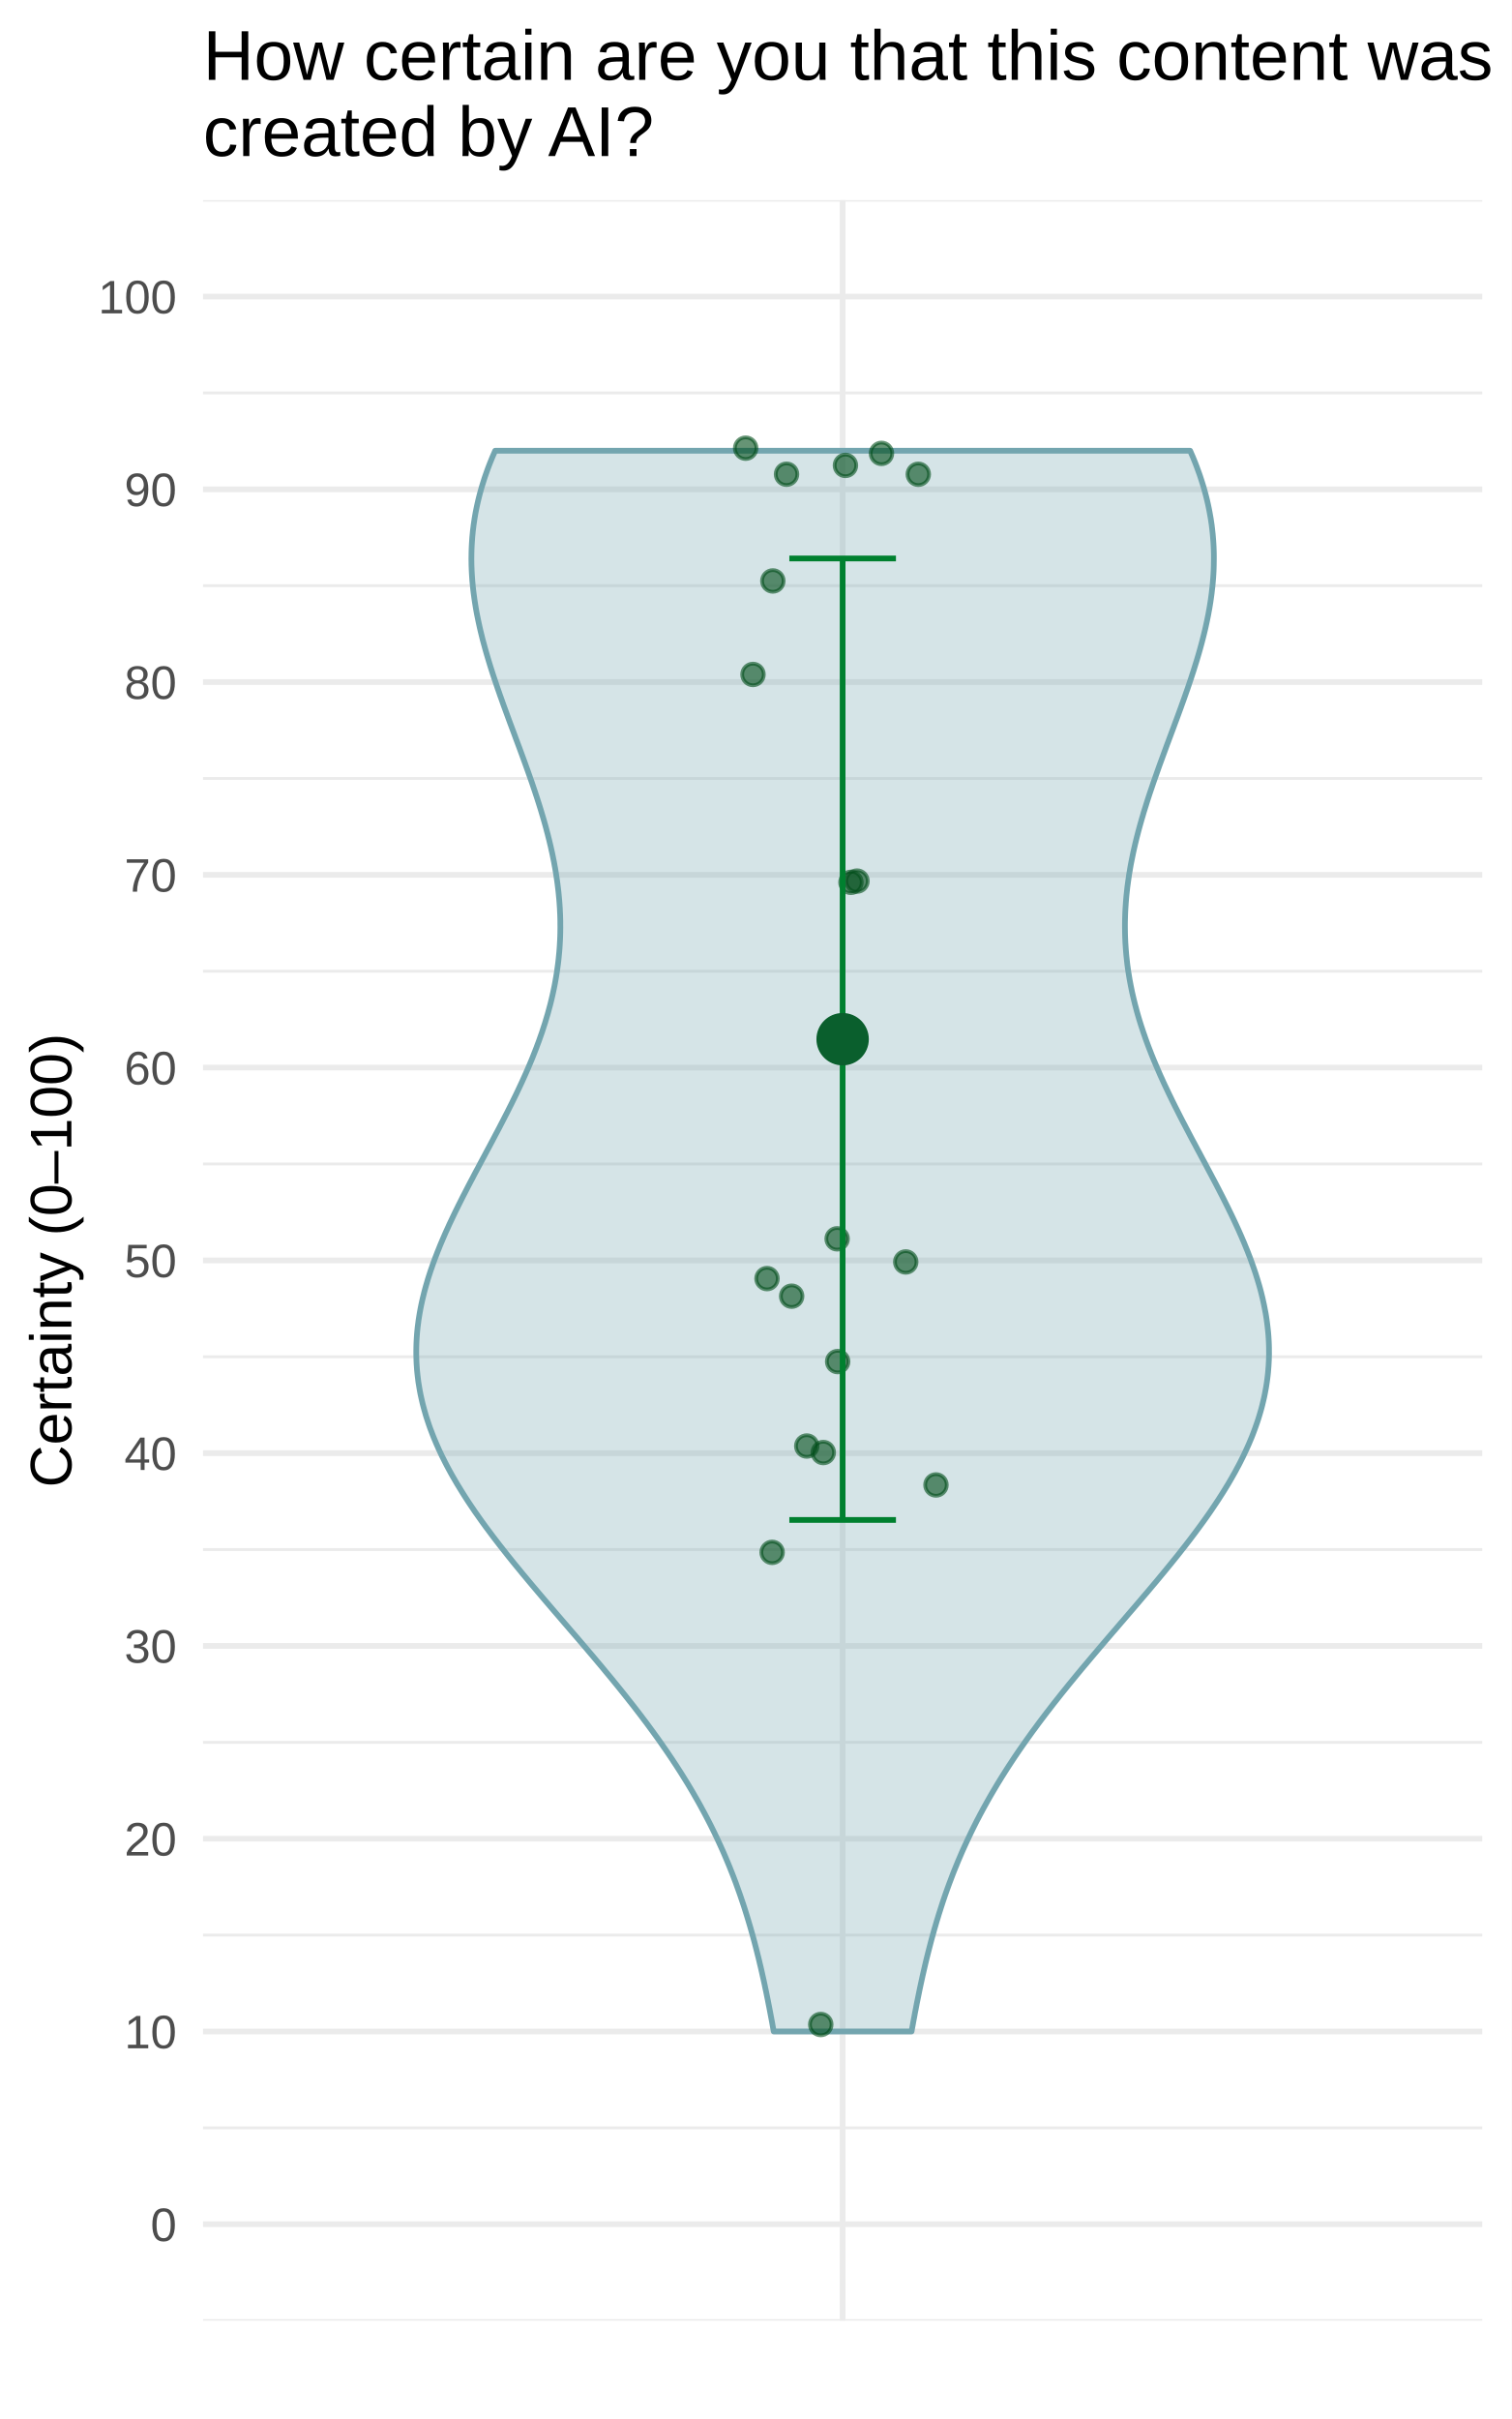
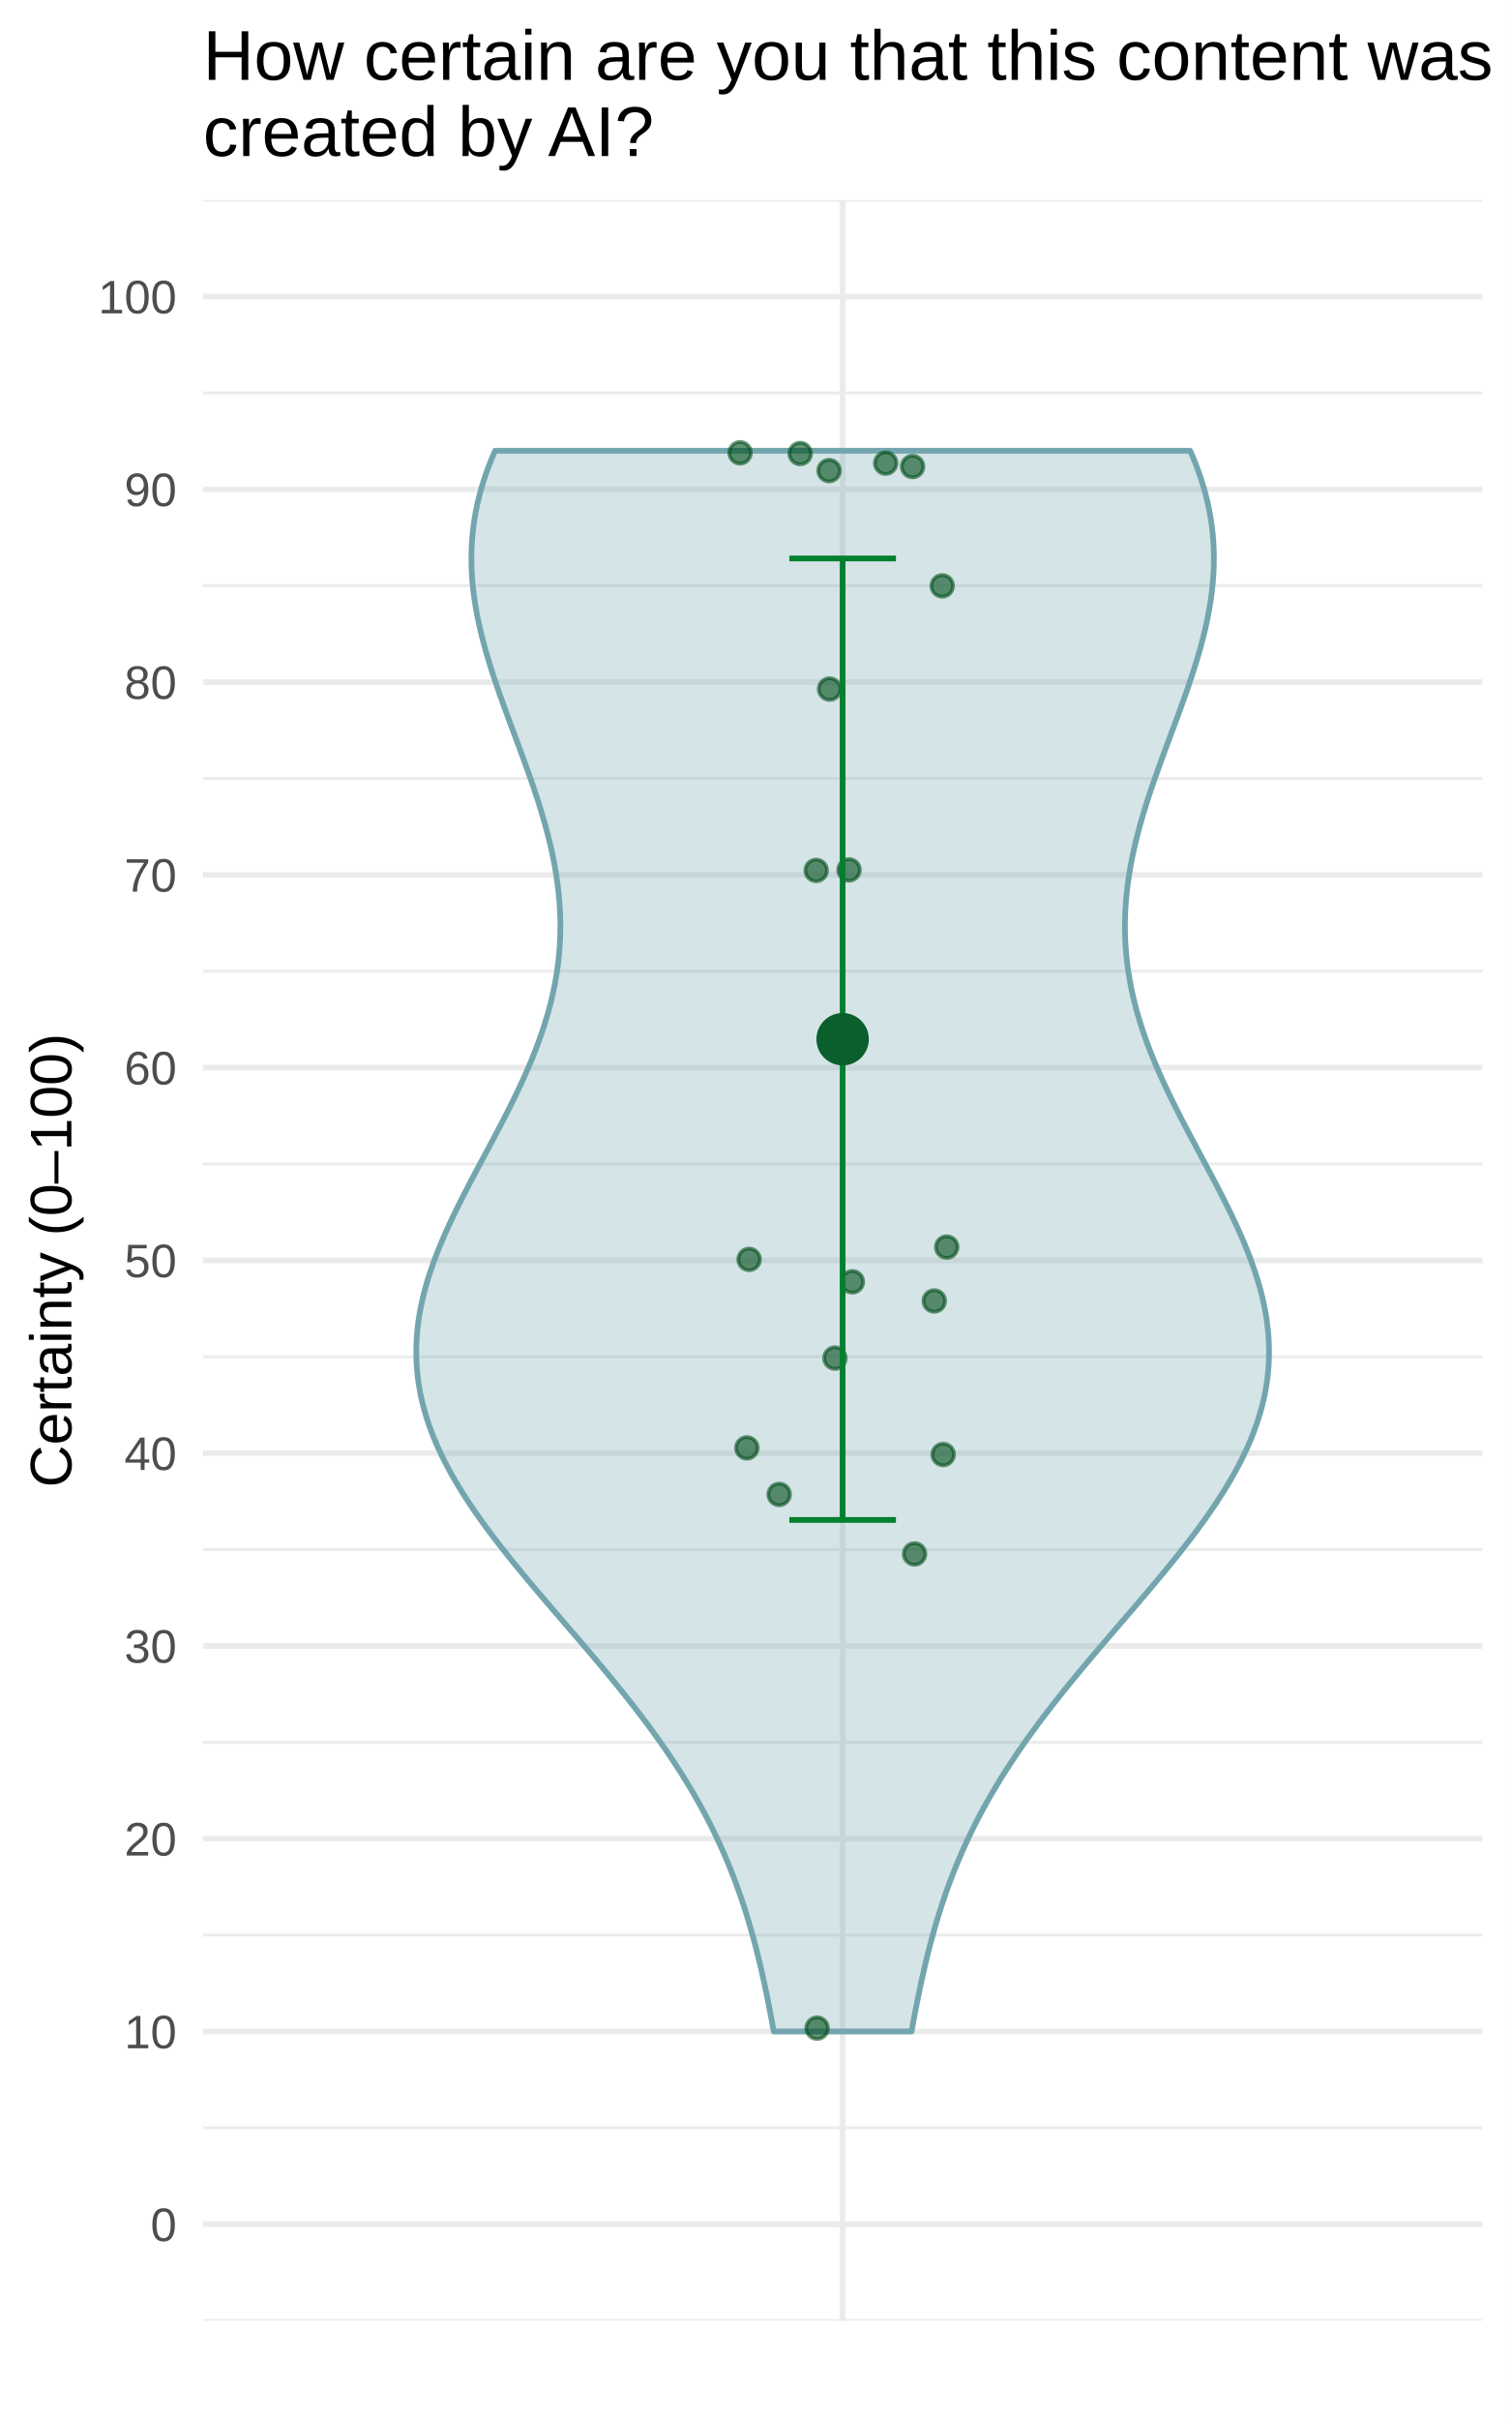
<svg xmlns="http://www.w3.org/2000/svg" width="360.00pt" height="576.00pt" viewBox="0 0 360.00 576.00">
  <g class="svglite">
    <defs>
      <style type="text/css">
    .svglite line, .svglite polyline, .svglite polygon, .svglite path, .svglite rect, .svglite circle {
      fill: none;
      stroke: #000000;
      stroke-linecap: round;
      stroke-linejoin: round;
      stroke-miterlimit: 10.00;
    }
    .svglite text {
      white-space: pre;
    }
    .svglite g.glyphgroup path {
      fill: inherit;
      stroke: none;
    }
  </style>
    </defs>
    <rect width="100%" height="100%" style="stroke: none; fill: #FFFFFF;" />
    <defs>
      <clipPath id="cpMC4wMHwzNjAuMDB8MC4wMHw1NzYuMDA=">
        <rect x="0.00" y="0.00" width="360.00" height="576.00" />
      </clipPath>
    </defs>
    <g clip-path="url(#cpMC4wMHwzNjAuMDB8MC4wMHw1NzYuMDA=)">
      <rect x="0" y="0.00" width="360.00" height="576.00" style="stroke-width: 1.36; stroke: none; fill: #FFFFFF;" />
    </g>
    <defs>
      <clipPath id="cpNDguMzZ8MzUzLjAzfDQ3LjY2fDU1Mi41Nw==">
        <rect x="48.36" y="47.66" width="304.67" height="504.91" />
      </clipPath>
    </defs>
    <g clip-path="url(#cpNDguMzZ8MzUzLjAzfDQ3LjY2fDU1Mi41Nw==)">
      <polyline points="48.36,552.57 353.03,552.57 " style="stroke-width: 0.68; stroke: #EBEBEB; stroke-linecap: butt;" />
      <polyline points="48.36,506.67 353.03,506.67 " style="stroke-width: 0.68; stroke: #EBEBEB; stroke-linecap: butt;" />
      <polyline points="48.36,460.77 353.03,460.77 " style="stroke-width: 0.68; stroke: #EBEBEB; stroke-linecap: butt;" />
      <polyline points="48.36,414.87 353.03,414.87 " style="stroke-width: 0.68; stroke: #EBEBEB; stroke-linecap: butt;" />
      <polyline points="48.36,368.97 353.03,368.97 " style="stroke-width: 0.68; stroke: #EBEBEB; stroke-linecap: butt;" />
      <polyline points="48.36,323.07 353.03,323.07 " style="stroke-width: 0.68; stroke: #EBEBEB; stroke-linecap: butt;" />
      <polyline points="48.36,277.16 353.03,277.16 " style="stroke-width: 0.68; stroke: #EBEBEB; stroke-linecap: butt;" />
      <polyline points="48.36,231.26 353.03,231.26 " style="stroke-width: 0.68; stroke: #EBEBEB; stroke-linecap: butt;" />
      <polyline points="48.36,185.36 353.03,185.36 " style="stroke-width: 0.68; stroke: #EBEBEB; stroke-linecap: butt;" />
      <polyline points="48.36,139.46 353.03,139.46 " style="stroke-width: 0.68; stroke: #EBEBEB; stroke-linecap: butt;" />
      <polyline points="48.36,93.56 353.03,93.56 " style="stroke-width: 0.68; stroke: #EBEBEB; stroke-linecap: butt;" />
      <polyline points="48.36,47.66 353.03,47.66 " style="stroke-width: 0.68; stroke: #EBEBEB; stroke-linecap: butt;" />
      <polyline points="48.36,529.62 353.03,529.62 " style="stroke-width: 1.36; stroke: #EBEBEB; stroke-linecap: butt;" />
      <polyline points="48.36,483.72 353.03,483.72 " style="stroke-width: 1.36; stroke: #EBEBEB; stroke-linecap: butt;" />
      <polyline points="48.36,437.82 353.03,437.82 " style="stroke-width: 1.36; stroke: #EBEBEB; stroke-linecap: butt;" />
      <polyline points="48.36,391.92 353.03,391.92 " style="stroke-width: 1.36; stroke: #EBEBEB; stroke-linecap: butt;" />
      <polyline points="48.36,346.02 353.03,346.02 " style="stroke-width: 1.36; stroke: #EBEBEB; stroke-linecap: butt;" />
      <polyline points="48.36,300.12 353.03,300.12 " style="stroke-width: 1.36; stroke: #EBEBEB; stroke-linecap: butt;" />
      <polyline points="48.36,254.21 353.03,254.21 " style="stroke-width: 1.36; stroke: #EBEBEB; stroke-linecap: butt;" />
      <polyline points="48.36,208.31 353.03,208.31 " style="stroke-width: 1.36; stroke: #EBEBEB; stroke-linecap: butt;" />
      <polyline points="48.36,162.41 353.03,162.41 " style="stroke-width: 1.36; stroke: #EBEBEB; stroke-linecap: butt;" />
      <polyline points="48.36,116.51 353.03,116.51 " style="stroke-width: 1.36; stroke: #EBEBEB; stroke-linecap: butt;" />
      <polyline points="48.36,70.61 353.03,70.61 " style="stroke-width: 1.36; stroke: #EBEBEB; stroke-linecap: butt;" />
      <polyline points="200.69,552.57 200.69,47.66 " style="stroke-width: 1.36; stroke: #EBEBEB; stroke-linecap: butt;" />
      <polygon points="184.28,483.72 184.14,482.98 184.01,482.25 183.88,481.51 183.74,480.77 183.60,480.04 183.46,479.30 183.32,478.56 183.18,477.83 183.03,477.09 182.89,476.35 182.74,475.62 182.59,474.88 182.44,474.14 182.28,473.41 182.13,472.67 181.97,471.93 181.81,471.20 181.64,470.46 181.48,469.73 181.31,468.99 181.14,468.25 180.96,467.52 180.79,466.78 180.61,466.04 180.42,465.31 180.24,464.57 180.05,463.83 179.86,463.10 179.67,462.36 179.47,461.62 179.27,460.89 179.06,460.15 178.85,459.41 178.64,458.68 178.42,457.94 178.20,457.20 177.98,456.47 177.75,455.73 177.52,454.99 177.29,454.26 177.05,453.52 176.80,452.78 176.55,452.05 176.30,451.31 176.04,450.57 175.78,449.84 175.51,449.10 175.25,448.36 174.97,447.63 174.69,446.89 174.40,446.15 174.11,445.42 173.82,444.68 173.52,443.95 173.21,443.21 172.90,442.47 172.59,441.74 172.27,441.00 171.94,440.26 171.61,439.53 171.27,438.79 170.93,438.05 170.58,437.32 170.23,436.58 169.87,435.84 169.51,435.11 169.14,434.37 168.76,433.63 168.38,432.90 167.99,432.16 167.60,431.42 167.20,430.69 166.80,429.95 166.39,429.21 165.98,428.48 165.55,427.74 165.13,427.00 164.70,426.27 164.26,425.53 163.82,424.79 163.37,424.06 162.91,423.32 162.45,422.58 161.99,421.85 161.51,421.11 161.04,420.37 160.55,419.64 160.07,418.90 159.57,418.16 159.08,417.43 158.57,416.69 158.06,415.96 157.55,415.22 157.03,414.48 156.51,413.75 155.97,413.01 155.44,412.27 154.90,411.54 154.36,410.80 153.81,410.06 153.25,409.33 152.70,408.59 152.13,407.85 151.57,407.12 151.00,406.38 150.42,405.64 149.84,404.91 149.26,404.17 148.67,403.43 148.08,402.70 147.49,401.96 146.89,401.22 146.29,400.49 145.69,399.75 145.08,399.01 144.47,398.28 143.86,397.54 143.25,396.80 142.63,396.07 142.01,395.33 141.39,394.59 140.77,393.86 140.14,393.12 139.52,392.38 138.89,391.65 138.26,390.91 137.63,390.17 137.00,389.44 136.36,388.70 135.73,387.97 135.10,387.23 134.46,386.49 133.83,385.76 133.20,385.02 132.56,384.28 131.93,383.55 131.30,382.81 130.67,382.07 130.04,381.34 129.41,380.60 128.78,379.86 128.16,379.13 127.54,378.39 126.91,377.65 126.30,376.92 125.68,376.18 125.07,375.44 124.45,374.71 123.85,373.97 123.24,373.23 122.64,372.50 122.04,371.76 121.45,371.02 120.86,370.29 120.28,369.55 119.70,368.81 119.12,368.08 118.55,367.34 117.98,366.60 117.42,365.87 116.87,365.13 116.32,364.39 115.77,363.66 115.23,362.92 114.70,362.19 114.18,361.45 113.66,360.71 113.14,359.98 112.64,359.24 112.14,358.50 111.65,357.77 111.17,357.03 110.69,356.29 110.23,355.56 109.77,354.82 109.32,354.08 108.87,353.35 108.44,352.61 108.01,351.87 107.59,351.14 107.18,350.40 106.78,349.66 106.39,348.93 106.01,348.19 105.64,347.45 105.27,346.72 104.92,345.98 104.57,345.24 104.25,344.51 103.92,343.77 103.61,343.03 103.30,342.30 103.01,341.56 102.73,340.82 102.45,340.09 102.19,339.35 101.94,338.61 101.70,337.88 101.46,337.14 101.25,336.40 101.04,335.67 100.84,334.93 100.74,334.54 100.65,334.20 100.48,333.46 100.31,332.72 100.15,331.99 100.01,331.25 99.88,330.51 99.76,329.78 99.64,329.04 99.55,328.30 99.46,327.57 99.38,326.83 99.31,326.09 99.26,325.36 99.21,324.62 99.18,323.88 99.16,323.15 99.14,322.41 99.14,321.67 99.15,320.94 99.17,320.20 99.20,319.46 99.24,318.73 99.29,317.99 99.35,317.25 99.42,316.52 99.50,315.78 99.60,315.04 99.69,314.31 99.81,313.57 99.93,312.83 100.06,312.10 100.20,311.36 100.35,310.62 100.51,309.89 100.68,309.15 100.86,308.42 101.04,307.68 101.24,306.94 101.44,306.21 101.66,305.47 101.87,304.73 102.10,304.00 102.34,303.26 102.58,302.52 102.84,301.79 103.09,301.05 103.36,300.31 103.63,299.58 103.92,298.84 104.20,298.10 104.50,297.37 104.79,296.63 105.10,295.89 105.26,295.52 105.41,295.16 105.73,294.42 106.05,293.68 106.38,292.95 106.72,292.21 107.05,291.47 107.40,290.74 107.75,290.00 108.10,289.26 108.45,288.53 108.82,287.79 109.18,287.05 109.55,286.32 109.92,285.58 110.29,284.84 110.67,284.11 111.05,283.37 111.43,282.63 111.81,281.90 112.20,281.16 112.59,280.43 112.97,279.69 113.36,278.95 113.76,278.22 114.15,277.48 114.54,276.74 114.93,276.01 115.33,275.27 115.72,274.53 116.11,273.80 116.51,273.06 116.90,272.32 117.29,271.59 117.68,270.85 118.07,270.11 118.46,269.38 118.85,268.64 119.23,267.90 119.61,267.17 119.99,266.43 120.37,265.69 120.75,264.96 121.12,264.22 121.49,263.48 121.86,262.75 122.22,262.01 122.58,261.27 122.94,260.54 123.29,259.80 123.64,259.06 123.98,258.33 124.33,257.59 124.66,256.85 124.99,256.12 125.32,255.38 125.64,254.64 125.96,253.91 126.27,253.17 126.58,252.44 126.88,251.70 127.17,250.96 127.46,250.23 127.75,249.49 128.02,248.75 128.30,248.02 128.56,247.28 128.82,246.54 129.08,245.81 129.32,245.07 129.56,244.33 129.80,243.60 130.02,242.86 130.24,242.12 130.46,241.39 130.66,240.65 130.86,239.91 131.06,239.18 131.24,238.44 131.42,237.70 131.59,236.97 131.75,236.23 131.91,235.49 132.06,234.76 132.20,234.02 132.33,233.28 132.46,232.55 132.58,231.81 132.69,231.07 132.79,230.34 132.89,229.60 132.98,228.86 133.06,228.13 133.13,227.39 133.20,226.66 133.26,225.92 133.31,225.18 133.35,224.45 133.39,223.71 133.42,222.97 133.44,222.24 133.45,221.50 133.46,220.76 133.45,220.03 133.45,219.29 133.43,218.55 133.41,217.82 133.37,217.08 133.34,216.34 133.29,215.61 133.24,214.87 133.18,214.13 133.11,213.40 133.04,212.66 132.96,211.92 132.87,211.19 132.78,210.45 132.68,209.71 132.57,208.98 132.46,208.24 132.34,207.50 132.22,206.77 132.08,206.03 131.95,205.29 131.80,204.56 131.65,203.82 131.50,203.08 131.33,202.35 131.17,201.61 130.99,200.87 130.82,200.14 130.63,199.40 130.45,198.67 130.25,197.93 130.06,197.19 129.86,196.46 129.65,195.72 129.44,194.98 129.22,194.25 129.00,193.51 128.78,192.77 128.55,192.04 128.32,191.30 128.08,190.56 127.85,189.83 127.60,189.09 127.36,188.35 127.11,187.62 126.86,186.88 126.61,186.14 126.35,185.41 126.09,184.67 125.83,183.93 125.57,183.20 125.30,182.46 125.04,181.72 124.77,180.99 124.50,180.25 124.23,179.51 123.96,178.78 123.69,178.04 123.41,177.30 123.14,176.57 122.86,175.83 122.59,175.09 122.32,174.36 122.04,173.62 121.77,172.89 121.49,172.15 121.22,171.41 120.95,170.68 120.68,169.94 120.41,169.20 120.14,168.47 119.87,167.73 119.61,166.99 119.35,166.26 119.08,165.52 118.83,164.78 118.57,164.05 118.32,163.31 118.07,162.57 117.82,161.84 117.57,161.10 117.33,160.36 117.10,159.63 116.86,158.89 116.63,158.15 116.41,157.42 116.19,156.68 115.97,155.94 115.76,155.21 115.55,154.47 115.35,153.73 115.15,153.00 114.95,152.26 114.77,151.52 114.59,150.79 114.41,150.05 114.24,149.31 114.08,148.58 113.92,147.84 113.77,147.10 113.62,146.37 113.48,145.63 113.35,144.90 113.23,144.16 113.11,143.42 113.00,142.69 112.90,141.95 112.80,141.21 112.71,140.48 112.63,139.74 112.56,139.00 112.49,138.27 112.44,137.53 112.39,136.79 112.35,136.06 112.32,135.32 112.29,134.58 112.28,133.85 112.27,133.11 112.28,132.37 112.29,131.64 112.31,130.90 112.34,130.16 112.38,129.43 112.43,128.69 112.48,127.95 112.55,127.22 112.62,126.48 112.71,125.74 112.72,125.69 112.80,125.01 112.91,124.27 113.02,123.53 113.14,122.80 113.27,122.06 113.42,121.32 113.57,120.59 113.73,119.85 113.90,119.11 114.08,118.38 114.27,117.64 114.47,116.91 114.68,116.17 114.90,115.43 115.13,114.70 115.36,113.96 115.61,113.22 115.87,112.49 116.13,111.75 116.41,111.01 116.69,110.28 116.99,109.54 117.29,108.80 117.61,108.07 117.93,107.33 283.46,107.33 283.78,108.07 284.10,108.80 284.40,109.54 284.70,110.28 284.98,111.01 285.25,111.75 285.52,112.49 285.78,113.22 286.02,113.96 286.26,114.70 286.49,115.43 286.71,116.17 286.92,116.91 287.12,117.64 287.31,118.38 287.49,119.11 287.66,119.85 287.82,120.59 287.97,121.32 288.11,122.06 288.24,122.80 288.37,123.53 288.48,124.27 288.59,125.01 288.67,125.69 288.68,125.74 288.76,126.48 288.84,127.22 288.90,127.95 288.96,128.69 289.01,129.43 289.05,130.16 289.08,130.90 289.10,131.64 289.11,132.37 289.11,133.11 289.10,133.85 289.09,134.58 289.07,135.32 289.04,136.06 289.00,136.79 288.95,137.53 288.89,138.27 288.83,139.00 288.76,139.74 288.67,140.48 288.59,141.21 288.49,141.95 288.39,142.69 288.28,143.42 288.16,144.16 288.04,144.90 287.90,145.63 287.77,146.37 287.62,147.10 287.47,147.84 287.31,148.58 287.15,149.31 286.98,150.05 286.80,150.79 286.62,151.52 286.43,152.26 286.24,153.00 286.04,153.73 285.84,154.47 285.63,155.21 285.42,155.94 285.20,156.68 284.98,157.42 284.75,158.15 284.52,158.89 284.29,159.63 284.05,160.36 283.81,161.10 283.57,161.84 283.32,162.57 283.07,163.31 282.82,164.05 282.56,164.78 282.30,165.52 282.04,166.26 281.78,166.99 281.51,167.73 281.25,168.47 280.98,169.20 280.71,169.94 280.44,170.68 280.17,171.41 279.89,172.15 279.62,172.89 279.35,173.62 279.07,174.36 278.80,175.09 278.52,175.83 278.25,176.57 277.97,177.30 277.70,178.04 277.43,178.78 277.16,179.51 276.89,180.25 276.62,180.99 276.35,181.72 276.08,182.46 275.82,183.20 275.56,183.93 275.30,184.67 275.04,185.41 274.78,186.14 274.53,186.88 274.28,187.62 274.03,188.35 273.78,189.09 273.54,189.83 273.30,190.56 273.07,191.30 272.84,192.04 272.61,192.77 272.38,193.51 272.17,194.25 271.95,194.98 271.74,195.72 271.53,196.46 271.33,197.19 271.13,197.93 270.94,198.67 270.75,199.40 270.57,200.14 270.39,200.87 270.22,201.61 270.05,202.35 269.89,203.08 269.74,203.82 269.59,204.56 269.44,205.29 269.30,206.03 269.17,206.77 269.05,207.50 268.92,208.24 268.82,208.98 268.71,209.71 268.61,210.45 268.51,211.19 268.43,211.92 268.35,212.66 268.27,213.40 268.21,214.13 268.15,214.87 268.10,215.61 268.05,216.34 268.01,217.08 267.98,217.82 267.96,218.55 267.94,219.29 267.93,220.03 267.93,220.76 267.94,221.50 267.95,222.24 267.97,222.97 268.00,223.71 268.03,224.45 268.08,225.18 268.13,225.92 268.19,226.66 268.25,227.39 268.33,228.13 268.41,228.86 268.49,229.60 268.59,230.34 268.69,231.07 268.81,231.81 268.93,232.55 269.05,233.28 269.19,234.02 269.33,234.76 269.48,235.49 269.63,236.23 269.80,236.97 269.97,237.70 270.15,238.44 270.33,239.18 270.53,239.91 270.72,240.65 270.93,241.39 271.14,242.12 271.36,242.86 271.59,243.60 271.82,244.33 272.07,245.07 272.31,245.81 272.57,246.54 272.82,247.28 273.09,248.02 273.36,248.75 273.64,249.49 273.93,250.23 274.21,250.96 274.51,251.70 274.81,252.44 275.12,253.17 275.43,253.91 275.75,254.64 276.07,255.38 276.39,256.12 276.73,256.85 277.06,257.59 277.40,258.33 277.75,259.06 278.10,259.80 278.45,260.54 278.81,261.27 279.16,262.01 279.53,262.75 279.89,263.48 280.27,264.22 280.64,264.96 281.01,265.69 281.39,266.43 281.77,267.17 282.16,267.90 282.54,268.64 282.93,269.38 283.31,270.11 283.70,270.85 284.09,271.59 284.49,272.32 284.88,273.06 285.27,273.80 285.67,274.53 286.06,275.27 286.45,276.01 286.85,276.74 287.24,277.48 287.63,278.22 288.02,278.95 288.41,279.69 288.80,280.43 289.19,281.16 289.58,281.90 289.96,282.63 290.34,283.37 290.72,284.11 291.10,284.84 291.47,285.58 291.84,286.32 292.21,287.05 292.57,287.79 292.93,288.53 293.29,289.26 293.64,290.00 293.99,290.74 294.33,291.47 294.67,292.21 295.01,292.95 295.33,293.68 295.66,294.42 295.97,295.16 296.13,295.52 296.29,295.89 296.59,296.63 296.89,297.37 297.19,298.10 297.47,298.84 297.76,299.58 298.03,300.31 298.29,301.05 298.55,301.79 298.80,302.52 299.05,303.26 299.28,304.00 299.51,304.73 299.73,305.47 299.95,306.21 300.15,306.94 300.35,307.68 300.53,308.42 300.71,309.15 300.87,309.89 301.03,310.62 301.18,311.36 301.32,312.10 301.46,312.83 301.58,313.57 301.69,314.31 301.79,315.04 301.88,315.78 301.96,316.52 302.04,317.25 302.10,317.99 302.15,318.73 302.19,319.46 302.22,320.20 302.24,320.94 302.24,321.67 302.25,322.41 302.23,323.15 302.21,323.88 302.17,324.62 302.13,325.36 302.07,326.09 302.01,326.83 301.93,327.57 301.84,328.30 301.74,329.04 301.63,329.78 301.51,330.51 301.37,331.25 301.23,331.99 301.08,332.72 300.91,333.46 300.73,334.20 300.65,334.54 300.55,334.93 300.35,335.67 300.14,336.40 299.92,337.14 299.69,337.88 299.45,338.61 299.19,339.35 298.93,340.09 298.66,340.82 298.38,341.56 298.09,342.30 297.78,343.03 297.47,343.77 297.14,344.51 296.81,345.24 296.46,345.98 296.11,346.72 295.75,347.45 295.38,348.19 295.00,348.93 294.60,349.66 294.21,350.40 293.79,351.14 293.38,351.87 292.95,352.61 292.52,353.35 292.07,354.08 291.62,354.82 291.16,355.56 290.69,356.29 290.22,357.03 289.73,357.77 289.24,358.50 288.74,359.24 288.24,359.98 287.73,360.71 287.21,361.45 286.68,362.19 286.15,362.92 285.61,363.66 285.07,364.39 284.52,365.13 283.96,365.87 283.41,366.60 282.84,367.34 282.27,368.08 281.69,368.81 281.11,369.55 280.53,370.29 279.94,371.02 279.34,371.76 278.74,372.50 278.14,373.23 277.54,373.97 276.93,374.71 276.32,375.44 275.71,376.18 275.09,376.92 274.47,377.65 273.85,378.39 273.23,379.13 272.60,379.86 271.97,380.60 271.35,381.34 270.72,382.07 270.09,382.81 269.45,383.55 268.82,384.28 268.19,385.02 267.56,385.76 266.92,386.49 266.29,387.23 265.66,387.97 265.02,388.70 264.39,389.44 263.76,390.17 263.13,390.91 262.50,391.65 261.87,392.38 261.25,393.12 260.62,393.86 260.00,394.59 259.38,395.33 258.76,396.07 258.14,396.80 257.52,397.54 256.91,398.28 256.30,399.01 255.70,399.75 255.09,400.49 254.49,401.22 253.90,401.96 253.30,402.70 252.71,403.43 252.13,404.17 251.54,404.91 250.96,405.64 250.39,406.38 249.82,407.12 249.25,407.85 248.69,408.59 248.13,409.33 247.58,410.06 247.03,410.80 246.49,411.54 245.94,412.27 245.41,413.01 244.88,413.75 244.36,414.48 243.84,415.22 243.32,415.96 242.81,416.69 242.31,417.43 241.81,418.16 241.32,418.90 240.83,419.64 240.35,420.37 239.87,421.11 239.40,421.85 238.94,422.58 238.47,423.32 238.02,424.06 237.57,424.79 237.13,425.53 236.69,426.27 236.26,427.00 235.83,427.74 235.41,428.48 235.00,429.21 234.59,429.95 234.18,430.69 233.79,431.42 233.39,432.16 233.01,432.90 232.62,433.63 232.25,434.37 231.88,435.11 231.52,435.84 231.16,436.58 230.81,437.32 230.46,438.05 230.12,438.79 229.78,439.53 229.45,440.26 229.12,441.00 228.80,441.74 228.49,442.47 228.17,443.21 227.87,443.95 227.57,444.68 227.27,445.42 226.98,446.15 226.70,446.89 226.42,447.63 226.14,448.36 225.87,449.10 225.60,449.84 225.34,450.57 225.08,451.31 224.83,452.05 224.58,452.78 224.34,453.52 224.10,454.26 223.87,454.99 223.63,455.73 223.41,456.47 223.18,457.20 222.96,457.94 222.75,458.68 222.53,459.41 222.33,460.15 222.12,460.89 221.92,461.62 221.72,462.36 221.53,463.10 221.34,463.83 221.15,464.57 220.96,465.31 220.78,466.04 220.60,466.78 220.42,467.52 220.25,468.25 220.08,468.99 219.91,469.73 219.74,470.46 219.58,471.20 219.42,471.93 219.26,472.67 219.10,473.41 218.95,474.14 218.80,474.88 218.65,475.62 218.50,476.35 218.35,477.09 218.21,477.83 218.07,478.56 217.92,479.30 217.79,480.04 217.65,480.77 217.51,481.51 217.38,482.25 217.24,482.98 217.11,483.72 184.28,483.72 " style="stroke-width: 1.36; stroke: #73A5AF; stroke-linecap: butt; fill: #73A5AF; fill-opacity: 0.30;" />
-       <circle cx="218.71" cy="112.93" r="2.58" style="stroke-width: 0.90; stroke: #004D1A; stroke-opacity: 0.60; fill: #004D1A; fill-opacity: 0.60;" />
-       <circle cx="195.48" cy="482.06" r="2.58" style="stroke-width: 0.90; stroke: #004D1A; stroke-opacity: 0.60; fill: #004D1A; fill-opacity: 0.60;" />
-       <circle cx="187.33" cy="112.92" r="2.58" style="stroke-width: 0.90; stroke: #004D1A; stroke-opacity: 0.60; fill: #004D1A; fill-opacity: 0.60;" />
-       <circle cx="202.67" cy="210.10" r="2.58" style="stroke-width: 0.90; stroke: #004D1A; stroke-opacity: 0.60; fill: #004D1A; fill-opacity: 0.60;" />
-       <circle cx="199.38" cy="294.98" r="2.58" style="stroke-width: 0.90; stroke: #004D1A; stroke-opacity: 0.60; fill: #004D1A; fill-opacity: 0.60;" />
-       <circle cx="184.07" cy="138.33" r="2.58" style="stroke-width: 0.90; stroke: #004D1A; stroke-opacity: 0.60; fill: #004D1A; fill-opacity: 0.60;" />
-       <circle cx="192.15" cy="344.32" r="2.58" style="stroke-width: 0.90; stroke: #004D1A; stroke-opacity: 0.60; fill: #004D1A; fill-opacity: 0.60;" />
-       <circle cx="183.90" cy="369.64" r="2.58" style="stroke-width: 0.90; stroke: #004D1A; stroke-opacity: 0.60; fill: #004D1A; fill-opacity: 0.60;" />
-       <circle cx="177.60" cy="106.72" r="2.58" style="stroke-width: 0.90; stroke: #004D1A; stroke-opacity: 0.60; fill: #004D1A; fill-opacity: 0.60;" />
-       <circle cx="215.72" cy="300.49" r="2.58" style="stroke-width: 0.90; stroke: #004D1A; stroke-opacity: 0.60; fill: #004D1A; fill-opacity: 0.60;" />
-       <circle cx="196.08" cy="345.87" r="2.58" style="stroke-width: 0.90; stroke: #004D1A; stroke-opacity: 0.60; fill: #004D1A; fill-opacity: 0.60;" />
-       <circle cx="201.36" cy="110.82" r="2.58" style="stroke-width: 0.90; stroke: #004D1A; stroke-opacity: 0.60; fill: #004D1A; fill-opacity: 0.60;" />
-       <circle cx="204.11" cy="209.80" r="2.58" style="stroke-width: 0.90; stroke: #004D1A; stroke-opacity: 0.60; fill: #004D1A; fill-opacity: 0.60;" />
-       <circle cx="199.51" cy="324.21" r="2.58" style="stroke-width: 0.90; stroke: #004D1A; stroke-opacity: 0.60; fill: #004D1A; fill-opacity: 0.60;" />
-       <circle cx="179.34" cy="160.60" r="2.58" style="stroke-width: 0.90; stroke: #004D1A; stroke-opacity: 0.60; fill: #004D1A; fill-opacity: 0.60;" />
-       <circle cx="222.92" cy="353.59" r="2.58" style="stroke-width: 0.90; stroke: #004D1A; stroke-opacity: 0.60; fill: #004D1A; fill-opacity: 0.60;" />
-       <circle cx="209.94" cy="107.96" r="2.58" style="stroke-width: 0.90; stroke: #004D1A; stroke-opacity: 0.60; fill: #004D1A; fill-opacity: 0.60;" />
-       <circle cx="188.55" cy="308.64" r="2.58" style="stroke-width: 0.90; stroke: #004D1A; stroke-opacity: 0.60; fill: #004D1A; fill-opacity: 0.60;" />
-       <circle cx="182.68" cy="304.45" r="2.58" style="stroke-width: 0.90; stroke: #004D1A; stroke-opacity: 0.60; fill: #004D1A; fill-opacity: 0.60;" />
+       <circle cx="197.46" cy="112.06" r="2.58" style="stroke-width: 0.90; stroke: #004D1A; stroke-opacity: 0.60; fill: #004D1A; fill-opacity: 0.60;" />
+       <circle cx="194.61" cy="482.93" r="2.58" style="stroke-width: 0.90; stroke: #004D1A; stroke-opacity: 0.60; fill: #004D1A; fill-opacity: 0.60;" />
+       <circle cx="210.95" cy="110.28" r="2.58" style="stroke-width: 0.90; stroke: #004D1A; stroke-opacity: 0.60; fill: #004D1A; fill-opacity: 0.60;" />
+       <circle cx="194.39" cy="207.26" r="2.58" style="stroke-width: 0.90; stroke: #004D1A; stroke-opacity: 0.60; fill: #004D1A; fill-opacity: 0.60;" />
+       <circle cx="225.48" cy="296.95" r="2.58" style="stroke-width: 0.90; stroke: #004D1A; stroke-opacity: 0.60; fill: #004D1A; fill-opacity: 0.60;" />
+       <circle cx="224.41" cy="139.51" r="2.58" style="stroke-width: 0.90; stroke: #004D1A; stroke-opacity: 0.60; fill: #004D1A; fill-opacity: 0.60;" />
+       <circle cx="177.88" cy="344.77" r="2.58" style="stroke-width: 0.90; stroke: #004D1A; stroke-opacity: 0.60; fill: #004D1A; fill-opacity: 0.60;" />
+       <circle cx="217.82" cy="370.02" r="2.58" style="stroke-width: 0.90; stroke: #004D1A; stroke-opacity: 0.60; fill: #004D1A; fill-opacity: 0.60;" />
+       <circle cx="176.27" cy="107.82" r="2.58" style="stroke-width: 0.90; stroke: #004D1A; stroke-opacity: 0.60; fill: #004D1A; fill-opacity: 0.60;" />
+       <circle cx="178.42" cy="299.88" r="2.58" style="stroke-width: 0.90; stroke: #004D1A; stroke-opacity: 0.60; fill: #004D1A; fill-opacity: 0.60;" />
+       <circle cx="224.64" cy="346.34" r="2.58" style="stroke-width: 0.90; stroke: #004D1A; stroke-opacity: 0.60; fill: #004D1A; fill-opacity: 0.60;" />
+       <circle cx="217.35" cy="111.09" r="2.58" style="stroke-width: 0.90; stroke: #004D1A; stroke-opacity: 0.60; fill: #004D1A; fill-opacity: 0.60;" />
+       <circle cx="202.21" cy="207.14" r="2.58" style="stroke-width: 0.90; stroke: #004D1A; stroke-opacity: 0.60; fill: #004D1A; fill-opacity: 0.60;" />
+       <circle cx="198.86" cy="323.38" r="2.58" style="stroke-width: 0.90; stroke: #004D1A; stroke-opacity: 0.60; fill: #004D1A; fill-opacity: 0.60;" />
+       <circle cx="197.58" cy="164.08" r="2.58" style="stroke-width: 0.90; stroke: #004D1A; stroke-opacity: 0.60; fill: #004D1A; fill-opacity: 0.60;" />
+       <circle cx="185.57" cy="355.84" r="2.58" style="stroke-width: 0.90; stroke: #004D1A; stroke-opacity: 0.60; fill: #004D1A; fill-opacity: 0.60;" />
+       <circle cx="190.58" cy="107.99" r="2.58" style="stroke-width: 0.90; stroke: #004D1A; stroke-opacity: 0.60; fill: #004D1A; fill-opacity: 0.60;" />
+       <circle cx="222.52" cy="309.78" r="2.58" style="stroke-width: 0.90; stroke: #004D1A; stroke-opacity: 0.60; fill: #004D1A; fill-opacity: 0.60;" />
+       <circle cx="203.01" cy="305.22" r="2.58" style="stroke-width: 0.90; stroke: #004D1A; stroke-opacity: 0.60; fill: #004D1A; fill-opacity: 0.60;" />
      <polyline points="188.00,132.98 213.39,132.98 " style="stroke-width: 1.36; stroke: #00802F; stroke-linecap: butt;" />
      <polyline points="200.69,132.98 200.69,361.92 " style="stroke-width: 1.36; stroke: #00802F; stroke-linecap: butt;" />
      <polyline points="188.00,361.92 213.39,361.92 " style="stroke-width: 1.36; stroke: #00802F; stroke-linecap: butt;" />
      <circle cx="200.69" cy="247.45" r="5.79" style="stroke-width: 0.90; stroke: #0A5F2D; fill: #0A5F2D;" />
    </g>
    <g clip-path="url(#cpMC4wMHwzNjAuMDB8MC4wMHw1NzYuMDA=)">
      <text x="42.08" y="533.63" text-anchor="end" style="font-size: 11.20px;fill: #4D4D4D; font-family: &quot;Arial&quot;;" textLength="6.22px" lengthAdjust="spacingAndGlyphs">0</text>
      <text x="42.08" y="487.73" text-anchor="end" style="font-size: 11.20px;fill: #4D4D4D; font-family: &quot;Arial&quot;;" textLength="12.44px" lengthAdjust="spacingAndGlyphs">10</text>
      <text x="42.08" y="441.83" text-anchor="end" style="font-size: 11.20px;fill: #4D4D4D; font-family: &quot;Arial&quot;;" textLength="12.44px" lengthAdjust="spacingAndGlyphs">20</text>
      <text x="42.08" y="395.92" text-anchor="end" style="font-size: 11.20px;fill: #4D4D4D; font-family: &quot;Arial&quot;;" textLength="12.44px" lengthAdjust="spacingAndGlyphs">30</text>
      <text x="42.08" y="350.02" text-anchor="end" style="font-size: 11.20px;fill: #4D4D4D; font-family: &quot;Arial&quot;;" textLength="12.44px" lengthAdjust="spacingAndGlyphs">40</text>
      <text x="42.08" y="304.12" text-anchor="end" style="font-size: 11.20px;fill: #4D4D4D; font-family: &quot;Arial&quot;;" textLength="12.44px" lengthAdjust="spacingAndGlyphs">50</text>
      <text x="42.08" y="258.22" text-anchor="end" style="font-size: 11.20px;fill: #4D4D4D; font-family: &quot;Arial&quot;;" textLength="12.44px" lengthAdjust="spacingAndGlyphs">60</text>
      <text x="42.08" y="212.32" text-anchor="end" style="font-size: 11.20px;fill: #4D4D4D; font-family: &quot;Arial&quot;;" textLength="12.44px" lengthAdjust="spacingAndGlyphs">70</text>
      <text x="42.08" y="166.42" text-anchor="end" style="font-size: 11.20px;fill: #4D4D4D; font-family: &quot;Arial&quot;;" textLength="12.44px" lengthAdjust="spacingAndGlyphs">80</text>
      <text x="42.08" y="120.52" text-anchor="end" style="font-size: 11.20px;fill: #4D4D4D; font-family: &quot;Arial&quot;;" textLength="12.44px" lengthAdjust="spacingAndGlyphs">90</text>
      <text x="42.08" y="74.62" text-anchor="end" style="font-size: 11.20px;fill: #4D4D4D; font-family: &quot;Arial&quot;;" textLength="18.66px" lengthAdjust="spacingAndGlyphs">100</text>
      <text transform="translate(17.00,300.12) rotate(-90)" text-anchor="middle" style="font-size: 14.00px; font-family: &quot;Arial&quot;;" textLength="108.11px" lengthAdjust="spacingAndGlyphs">Certainty (0–100)</text>
      <text x="48.36" y="19.01" style="font-size: 16.80px; font-family: &quot;Arial&quot;;" textLength="311.97px" lengthAdjust="spacingAndGlyphs">How certain are you that this content was </text>
      <text x="48.36" y="37.15" style="font-size: 16.80px; font-family: &quot;Arial&quot;;" textLength="107.44px" lengthAdjust="spacingAndGlyphs">created by AI?</text>
    </g>
  </g>
</svg>
